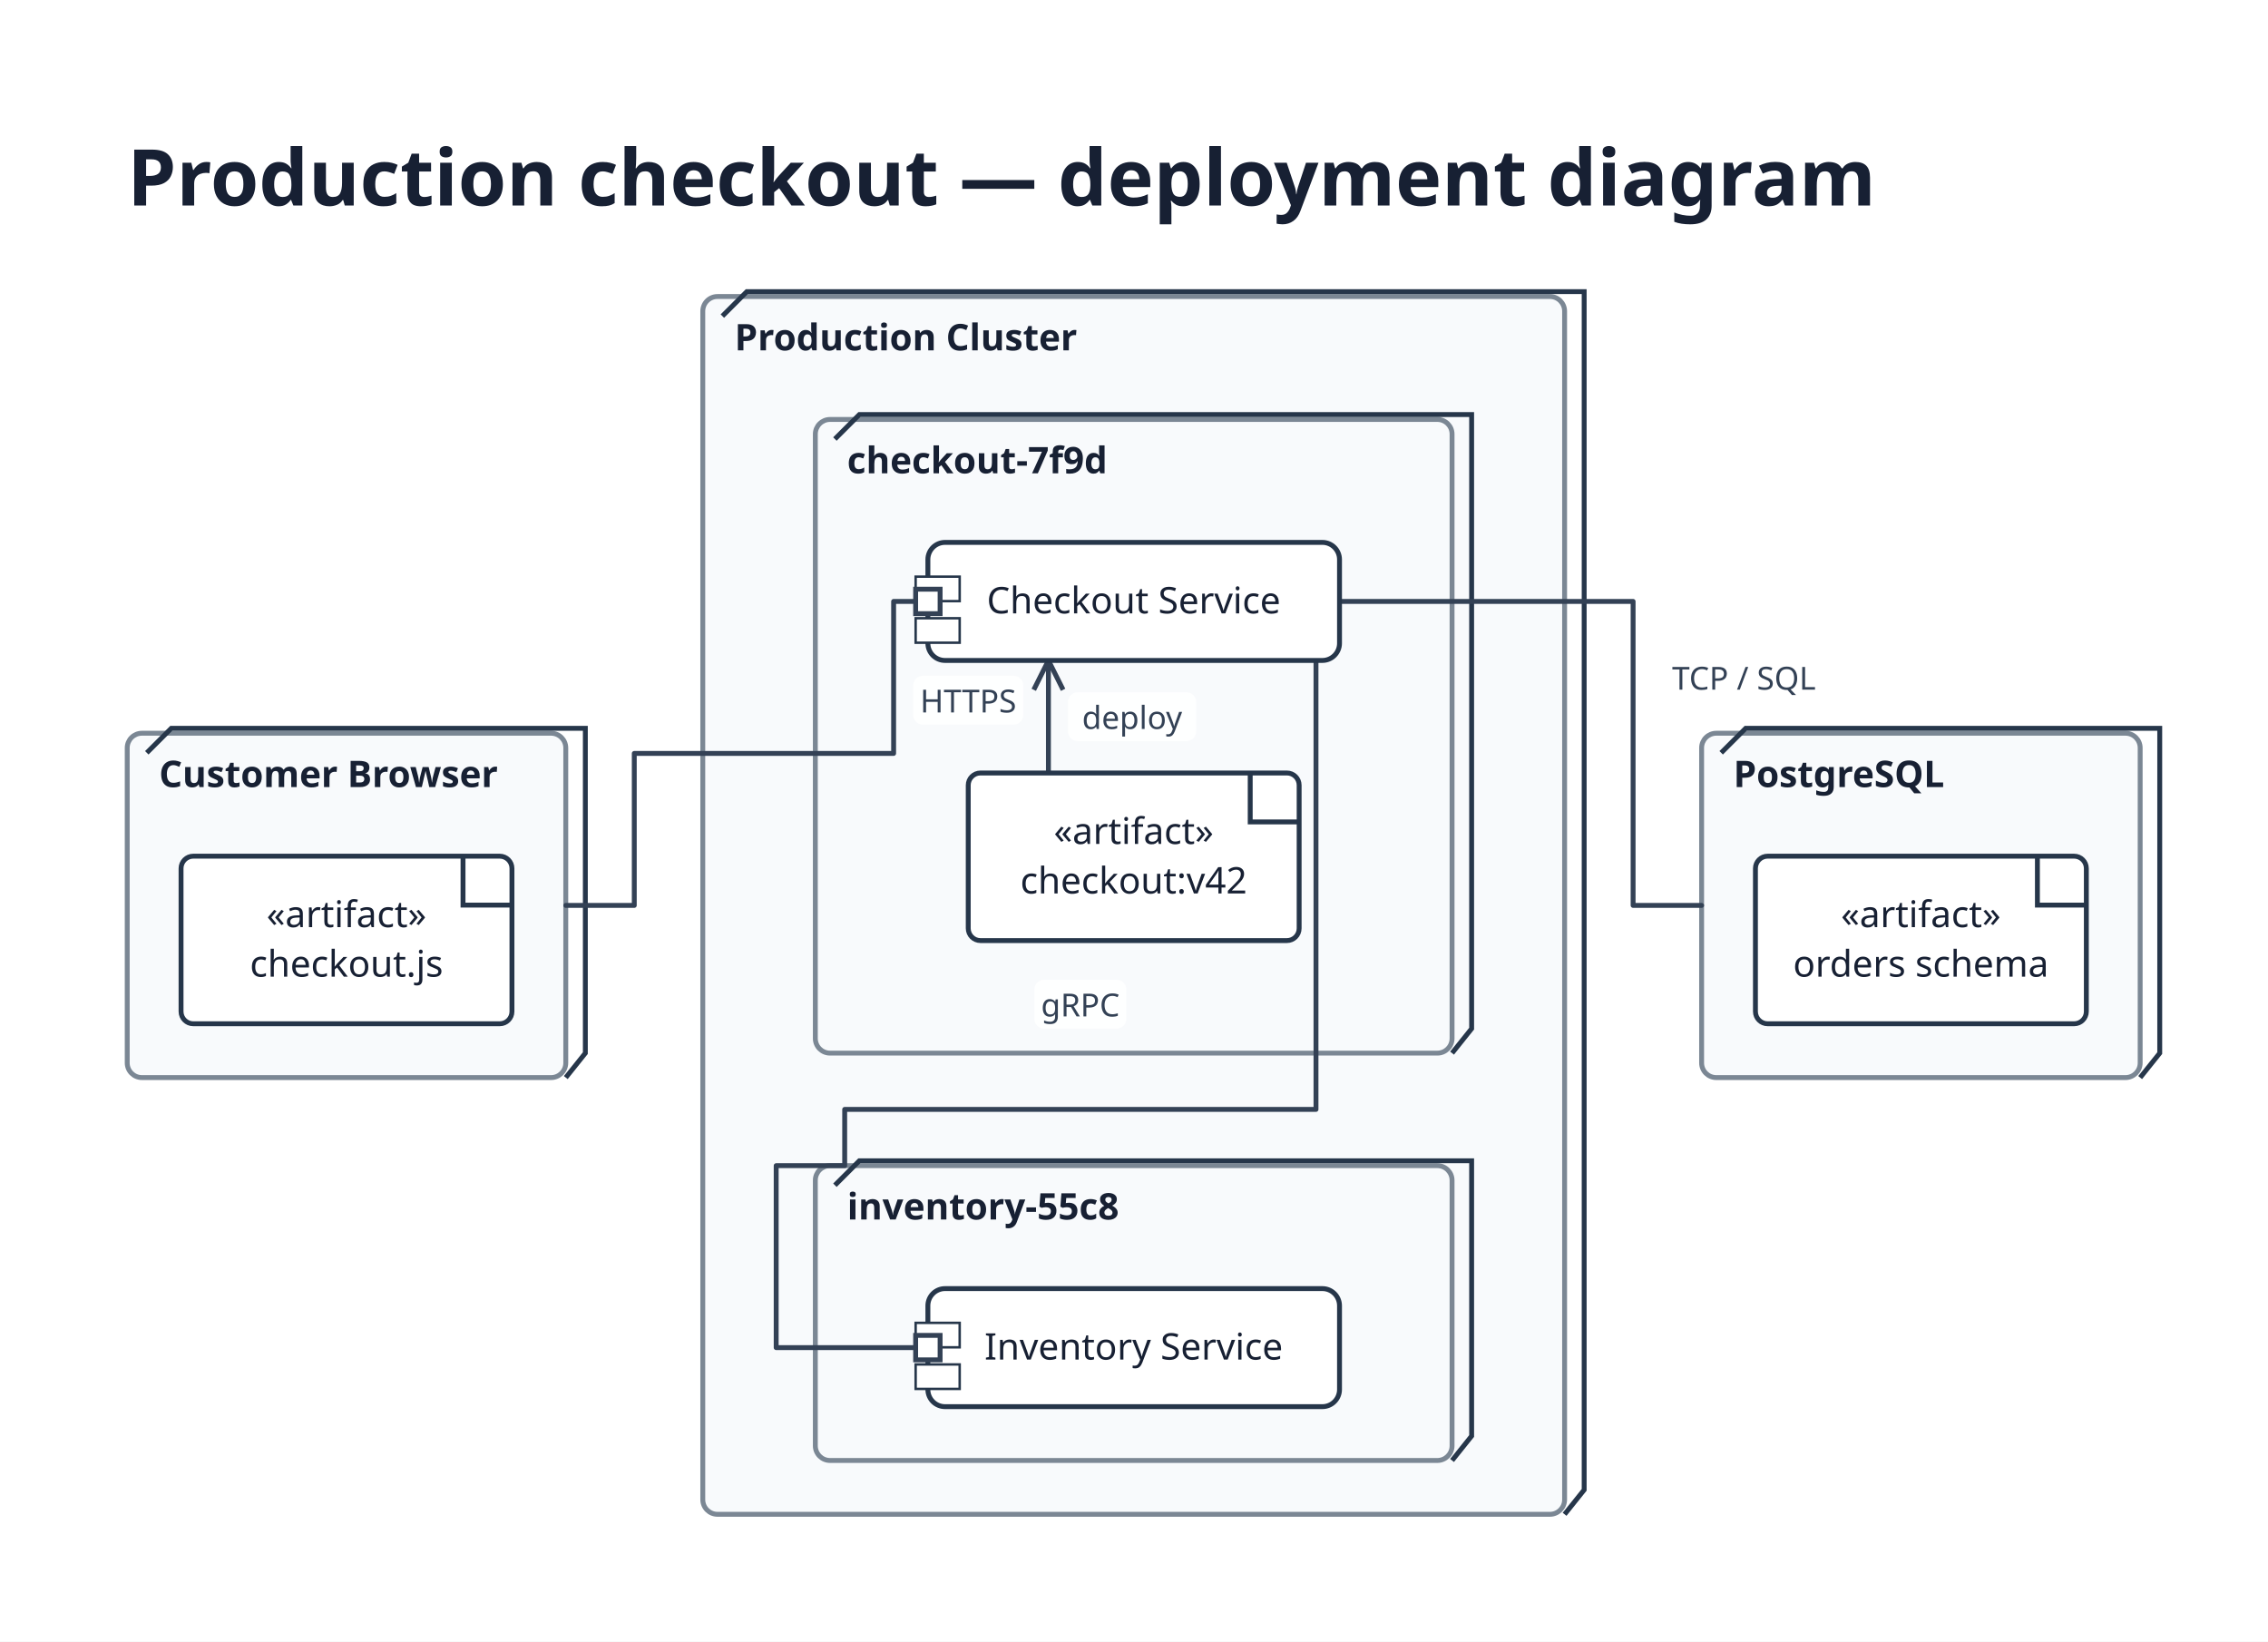
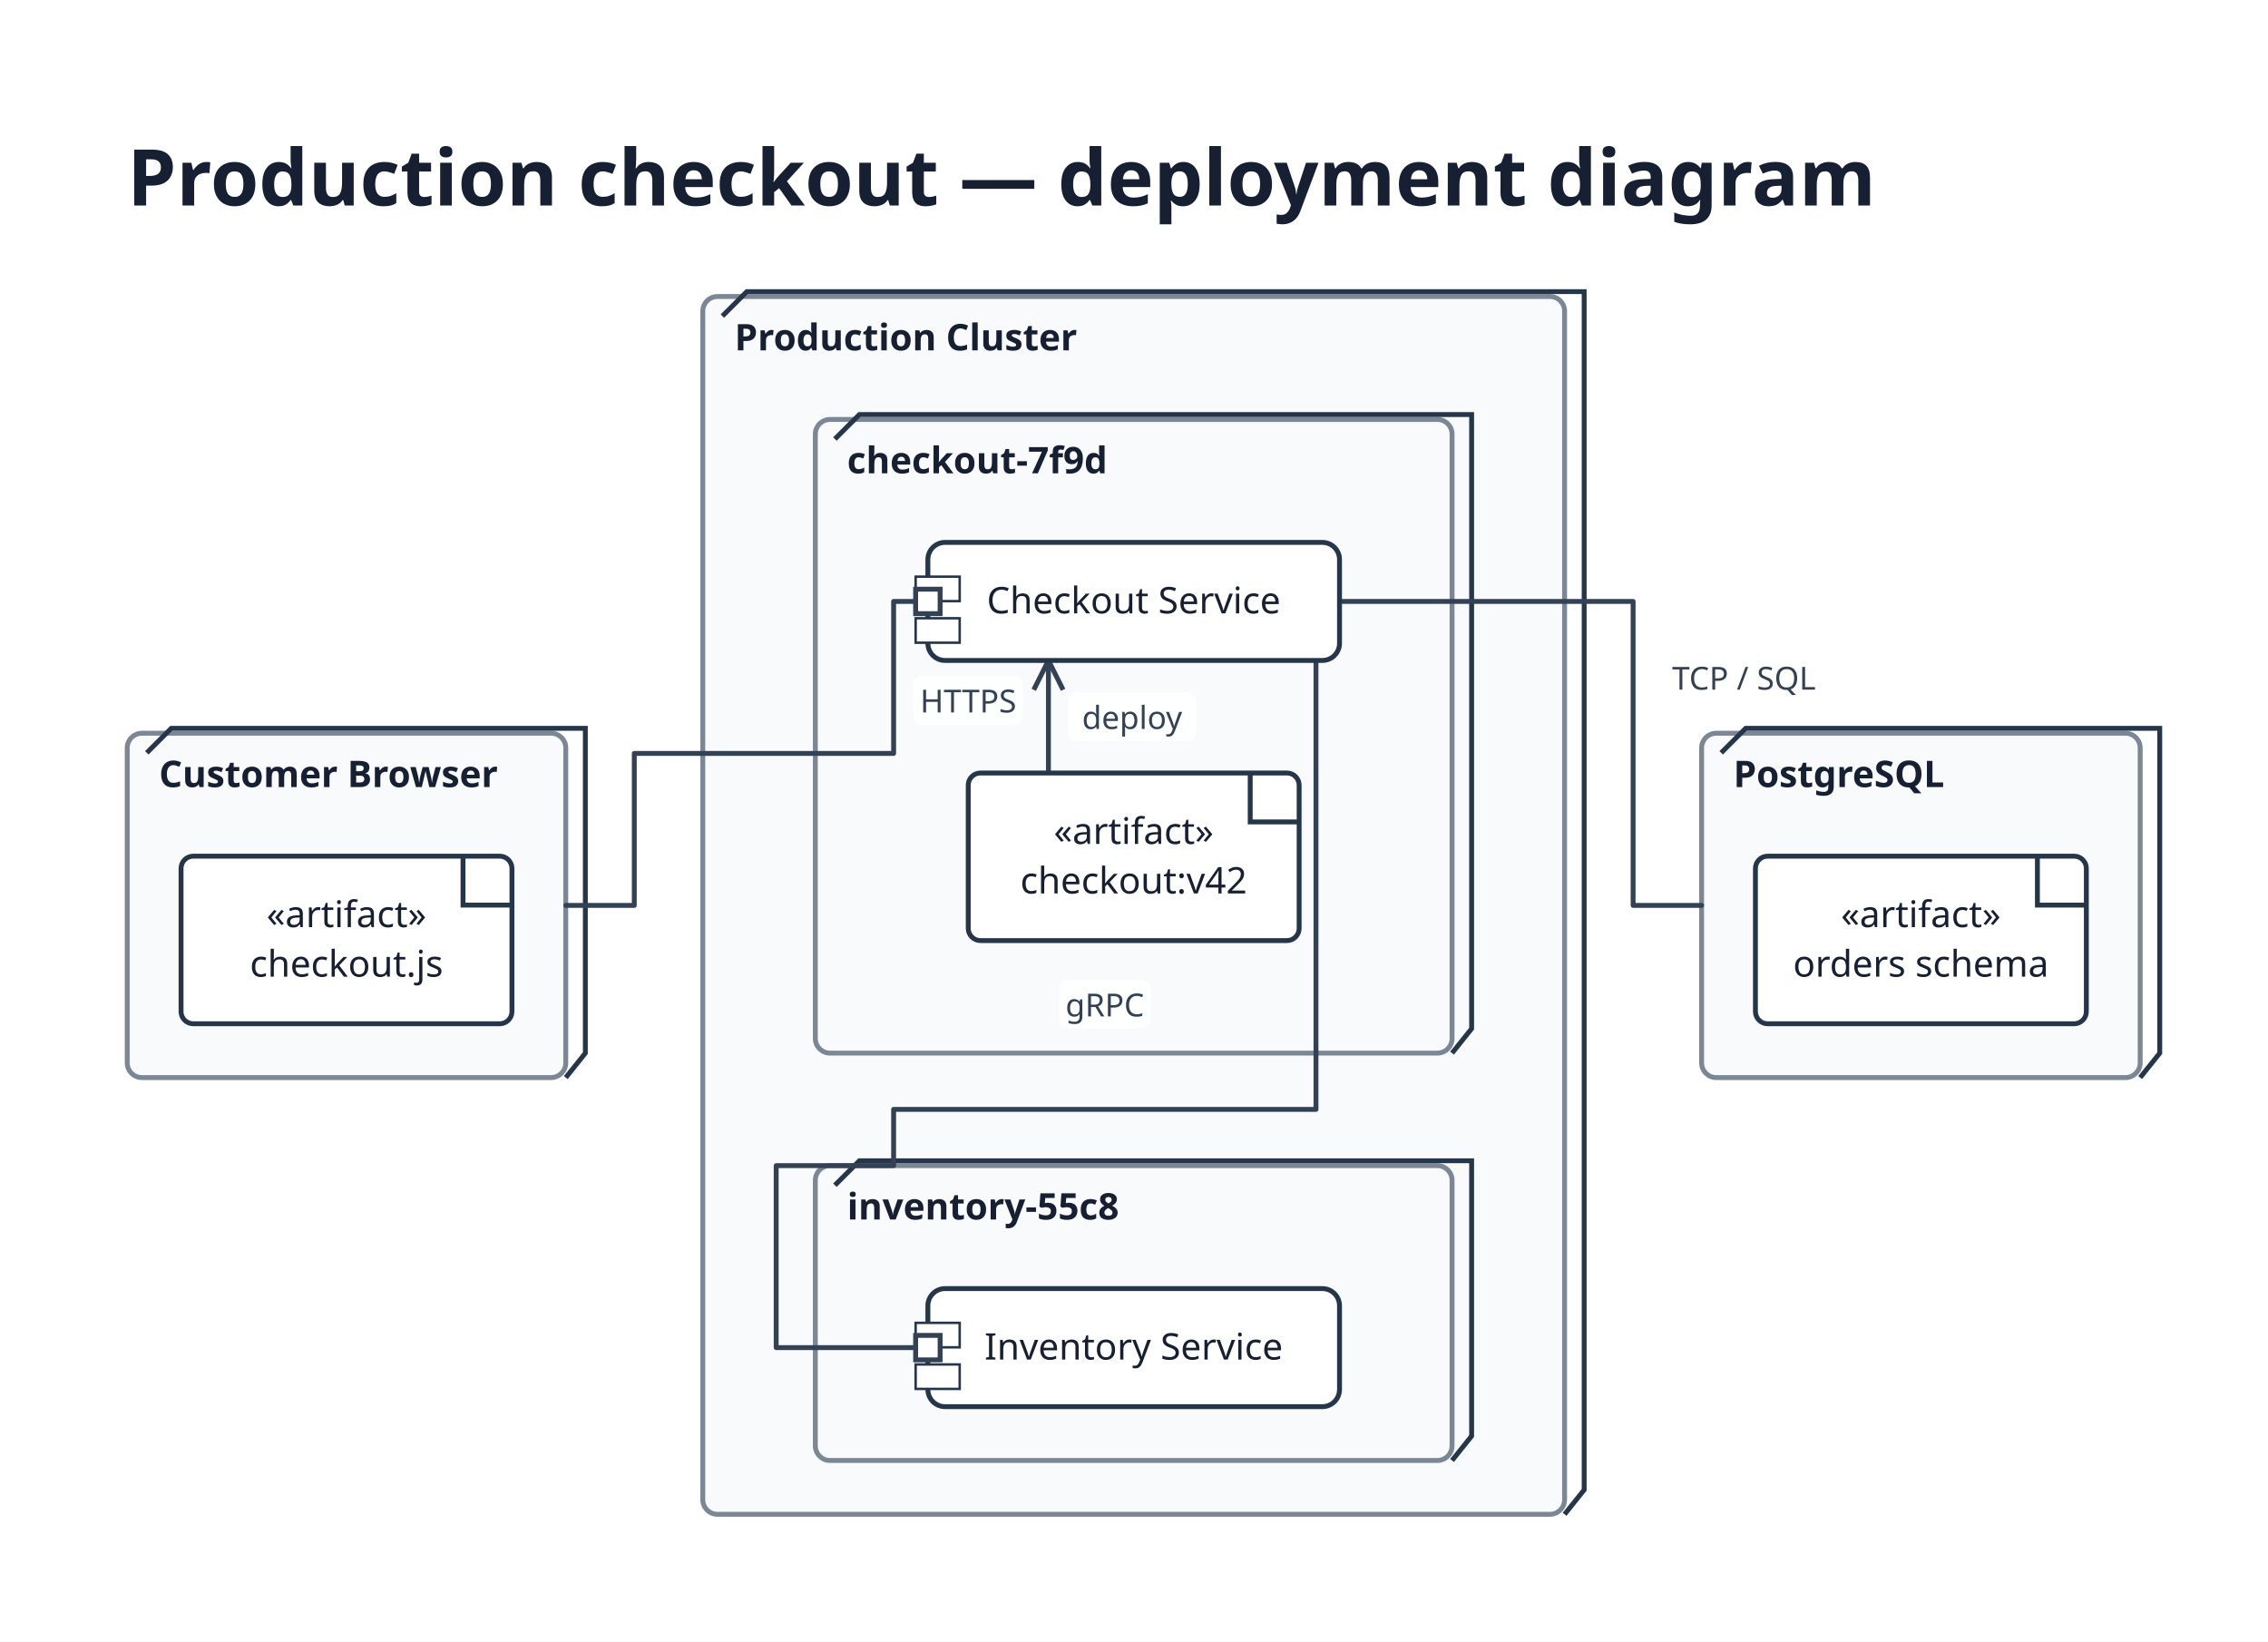
<svg xmlns="http://www.w3.org/2000/svg" width="927" height="671" viewBox="0 0 927 671" role="img" aria-label="uml-deployment-example">
  <rect width="100%" height="100%" fill="#ffffff" />
  <g id="boundaries">
    <g>
      <rect x="52" y="299.7" width="179.25" height="140.75" rx="6" fill="#f8fafc" stroke="#7b8794" stroke-width="2" />
      <path d="M 60 307.7 L 70 297.7 H 239.25 V 430.45 L 231.25 440.45" fill="none" stroke="#26364a" stroke-width="2" />
    </g>
    <g>
      <rect x="287.25" y="121.2" width="352.25" height="497.75" rx="6" fill="#f8fafc" stroke="#7b8794" stroke-width="2" />
      <path d="M 295.25 129.2 L 305.25 119.2 H 647.5 V 608.95 L 639.5 618.95" fill="none" stroke="#26364a" stroke-width="2" />
    </g>
    <g>
      <rect x="695.5" y="299.7" width="179.25" height="140.75" rx="6" fill="#f8fafc" stroke="#7b8794" stroke-width="2" />
      <path d="M 703.5 307.7 L 713.5 297.7 H 882.75 V 430.45 L 874.75 440.45" fill="none" stroke="#26364a" stroke-width="2" />
    </g>
    <g>
      <rect x="333.25" y="171.45" width="260.25" height="259" rx="6" fill="#f8fafc" stroke="#7b8794" stroke-width="2" />
      <path d="M 341.25 179.45 L 351.25 169.45 H 601.5 V 420.45 L 593.5 430.45" fill="none" stroke="#26364a" stroke-width="2" />
    </g>
    <g>
      <rect x="333.25" y="476.45" width="260.25" height="120.5" rx="6" fill="#f8fafc" stroke="#7b8794" stroke-width="2" />
      <path d="M 341.25 484.45 L 351.25 474.45 H 601.5 V 586.95 L 593.5 596.95" fill="none" stroke="#26364a" stroke-width="2" />
    </g>
  </g>
  <g id="corridor-dividers" />
  <g id="lines">
    <g data-line="browser-checkout">
      <polyline points="231.25,370.075 259.25,370.075 259.25,307.95 365.25,307.95 365.25,245.825 379.25,245.825" fill="none" stroke="#334155" stroke-width="2" stroke-linejoin="round" stroke-linecap="round" />
    </g>
    <g data-line="checkout-inventory">
-       <polyline points="537.886,269.95 537.886,453.45 345.25,453.45 345.25,476.45 317.25,476.45 317.25,550.825 379.25,550.825" fill="none" stroke="#334155" stroke-width="2" stroke-linejoin="round" stroke-linecap="round" />
+       <polyline points="537.886,269.95 537.886,453.45 365.25,453.45 365.25,476.45 317.25,476.45 317.25,550.825 379.25,550.825" fill="none" stroke="#334155" stroke-width="2" stroke-linejoin="round" stroke-linecap="round" />
    </g>
    <g data-line="checkout-database">
      <polyline points="547.5,245.825 667.5,245.825 667.5,370.075 695.5,370.075" fill="none" stroke="#334155" stroke-width="2" stroke-linejoin="round" stroke-linecap="round" />
    </g>
    <g data-line="image-deploys-checkout">
      <polyline points="428.523,315.95 428.523,269.95" fill="none" stroke="#334155" stroke-width="2" stroke-linejoin="round" stroke-linecap="round" />
      <path d="M 434.523 281.95 L 428.523 269.95 L 422.523 281.95" fill="none" stroke="#334155" stroke-width="2" stroke-linejoin="round" />
    </g>
  </g>
  <g id="objects">
    <g>
      <rect x="74" y="349.95" width="135.25" height="68.5" rx="5" fill="#ffffff" stroke="#26364a" stroke-width="2" />
      <path d="M 189.25 349.95 V 369.95 H 209.25" fill="none" stroke="#26364a" stroke-width="2" />
    </g>
    <g>
      <rect x="379.25" y="221.7" width="168.25" height="48.25" rx="7" fill="#ffffff" stroke="#26364a" stroke-width="2" />
      <rect x="374.25" y="235.7" width="18" height="10" fill="white" stroke="#26364a" />
      <rect x="374.25" y="252.7" width="18" height="10" fill="white" stroke="#26364a" />
    </g>
    <g>
      <rect x="395.75" y="315.95" width="135.25" height="68.5" rx="5" fill="#ffffff" stroke="#26364a" stroke-width="2" />
      <path d="M 511 315.95 V 335.95 H 531" fill="none" stroke="#26364a" stroke-width="2" />
    </g>
    <g>
      <rect x="379.25" y="526.7" width="168.25" height="48.25" rx="7" fill="#ffffff" stroke="#26364a" stroke-width="2" />
      <rect x="374.25" y="540.7" width="18" height="10" fill="white" stroke="#26364a" />
      <rect x="374.25" y="557.7" width="18" height="10" fill="white" stroke="#26364a" />
    </g>
    <g>
      <rect x="717.5" y="349.95" width="135.25" height="68.5" rx="5" fill="#ffffff" stroke="#26364a" stroke-width="2" />
      <path d="M 832.75 349.95 V 369.95 H 852.75" fill="none" stroke="#26364a" stroke-width="2" />
    </g>
  </g>
  <g id="ports">
    <rect x="374.25" y="240.825" width="10" height="10" fill="white" stroke="#334155" stroke-width="2" />
    <rect x="374.25" y="545.825" width="10" height="10" fill="white" stroke="#334155" stroke-width="2" />
  </g>
  <g id="text">
    <text x="52" y="84" text-anchor="start" fill="#172033" font-family="ui-rounded, 'Comic Sans MS', sans-serif" font-size="32" font-weight="700">Production checkout — deployment diagram</text>
    <text x="65" y="321.7" text-anchor="start" fill="#172033" font-family="ui-rounded, 'Comic Sans MS', sans-serif" font-size="15" font-weight="700">Customer Browser</text>
    <text x="141.625" y="378.95" text-anchor="middle" fill="#172033" font-family="ui-rounded, 'Comic Sans MS', sans-serif" font-size="15" font-weight="450">«artifact»</text>
    <text x="141.625" y="399.2" text-anchor="middle" fill="#172033" font-family="ui-rounded, 'Comic Sans MS', sans-serif" font-size="15" font-weight="450">checkout.js</text>
    <text x="300.25" y="143.2" text-anchor="start" fill="#172033" font-family="ui-rounded, 'Comic Sans MS', sans-serif" font-size="15" font-weight="700">Production Cluster</text>
    <text x="346.25" y="193.45" text-anchor="start" fill="#172033" font-family="ui-rounded, 'Comic Sans MS', sans-serif" font-size="15" font-weight="700">checkout-7f9d</text>
    <text x="463.375" y="250.7" text-anchor="middle" fill="#172033" font-family="ui-rounded, 'Comic Sans MS', sans-serif" font-size="15" font-weight="450">Checkout Service</text>
    <text x="463.375" y="344.95" text-anchor="middle" fill="#172033" font-family="ui-rounded, 'Comic Sans MS', sans-serif" font-size="15" font-weight="450">«artifact»</text>
    <text x="463.375" y="365.2" text-anchor="middle" fill="#172033" font-family="ui-rounded, 'Comic Sans MS', sans-serif" font-size="15" font-weight="450">checkout:v42</text>
    <text x="346.25" y="498.45" text-anchor="start" fill="#172033" font-family="ui-rounded, 'Comic Sans MS', sans-serif" font-size="15" font-weight="700">inventory-55c8</text>
    <text x="463.375" y="555.7" text-anchor="middle" fill="#172033" font-family="ui-rounded, 'Comic Sans MS', sans-serif" font-size="15" font-weight="450">Inventory Service</text>
    <text x="708.5" y="321.7" text-anchor="start" fill="#172033" font-family="ui-rounded, 'Comic Sans MS', sans-serif" font-size="15" font-weight="700">PostgreSQL</text>
    <text x="785.125" y="378.95" text-anchor="middle" fill="#172033" font-family="ui-rounded, 'Comic Sans MS', sans-serif" font-size="15" font-weight="450">«artifact»</text>
    <text x="785.125" y="399.2" text-anchor="middle" fill="#172033" font-family="ui-rounded, 'Comic Sans MS', sans-serif" font-size="15" font-weight="450">orders schema</text>
    <g>
      <rect x="373.25" y="276.206" width="45" height="20" rx="4" fill="#ffffff" fill-opacity=".9" />
      <text x="395.75" y="291.206" text-anchor="middle" font-family="ui-rounded, sans-serif" font-size="13" fill="#334155">HTTPS</text>
    </g>
    <g>
-       <rect x="422.768" y="400.45" width="37.6" height="20" rx="4" fill="#ffffff" fill-opacity=".9" />
-       <text x="441.568" y="415.45" text-anchor="middle" font-family="ui-rounded, sans-serif" font-size="13" fill="#334155">gRPC</text>
+       <rect x="432.768" y="400.45" width="37.6" height="20" rx="4" fill="#ffffff" fill-opacity=".9" />
+       <text x="451.568" y="415.45" text-anchor="middle" font-family="ui-rounded, sans-serif" font-size="13" fill="#334155">gRPC</text>
    </g>
    <g>
      <rect x="675.5" y="266.887" width="74.6" height="20" rx="4" fill="#ffffff" fill-opacity=".9" />
      <text x="712.8" y="281.887" text-anchor="middle" font-family="ui-rounded, sans-serif" font-size="13" fill="#334155">TCP / SQL</text>
    </g>
    <g>
      <rect x="436.523" y="282.95" width="52.4" height="20" rx="4" fill="#ffffff" fill-opacity=".9" />
      <text x="462.723" y="297.95" text-anchor="middle" font-family="ui-rounded, sans-serif" font-size="13" fill="#334155">deploy</text>
    </g>
  </g>
</svg>
